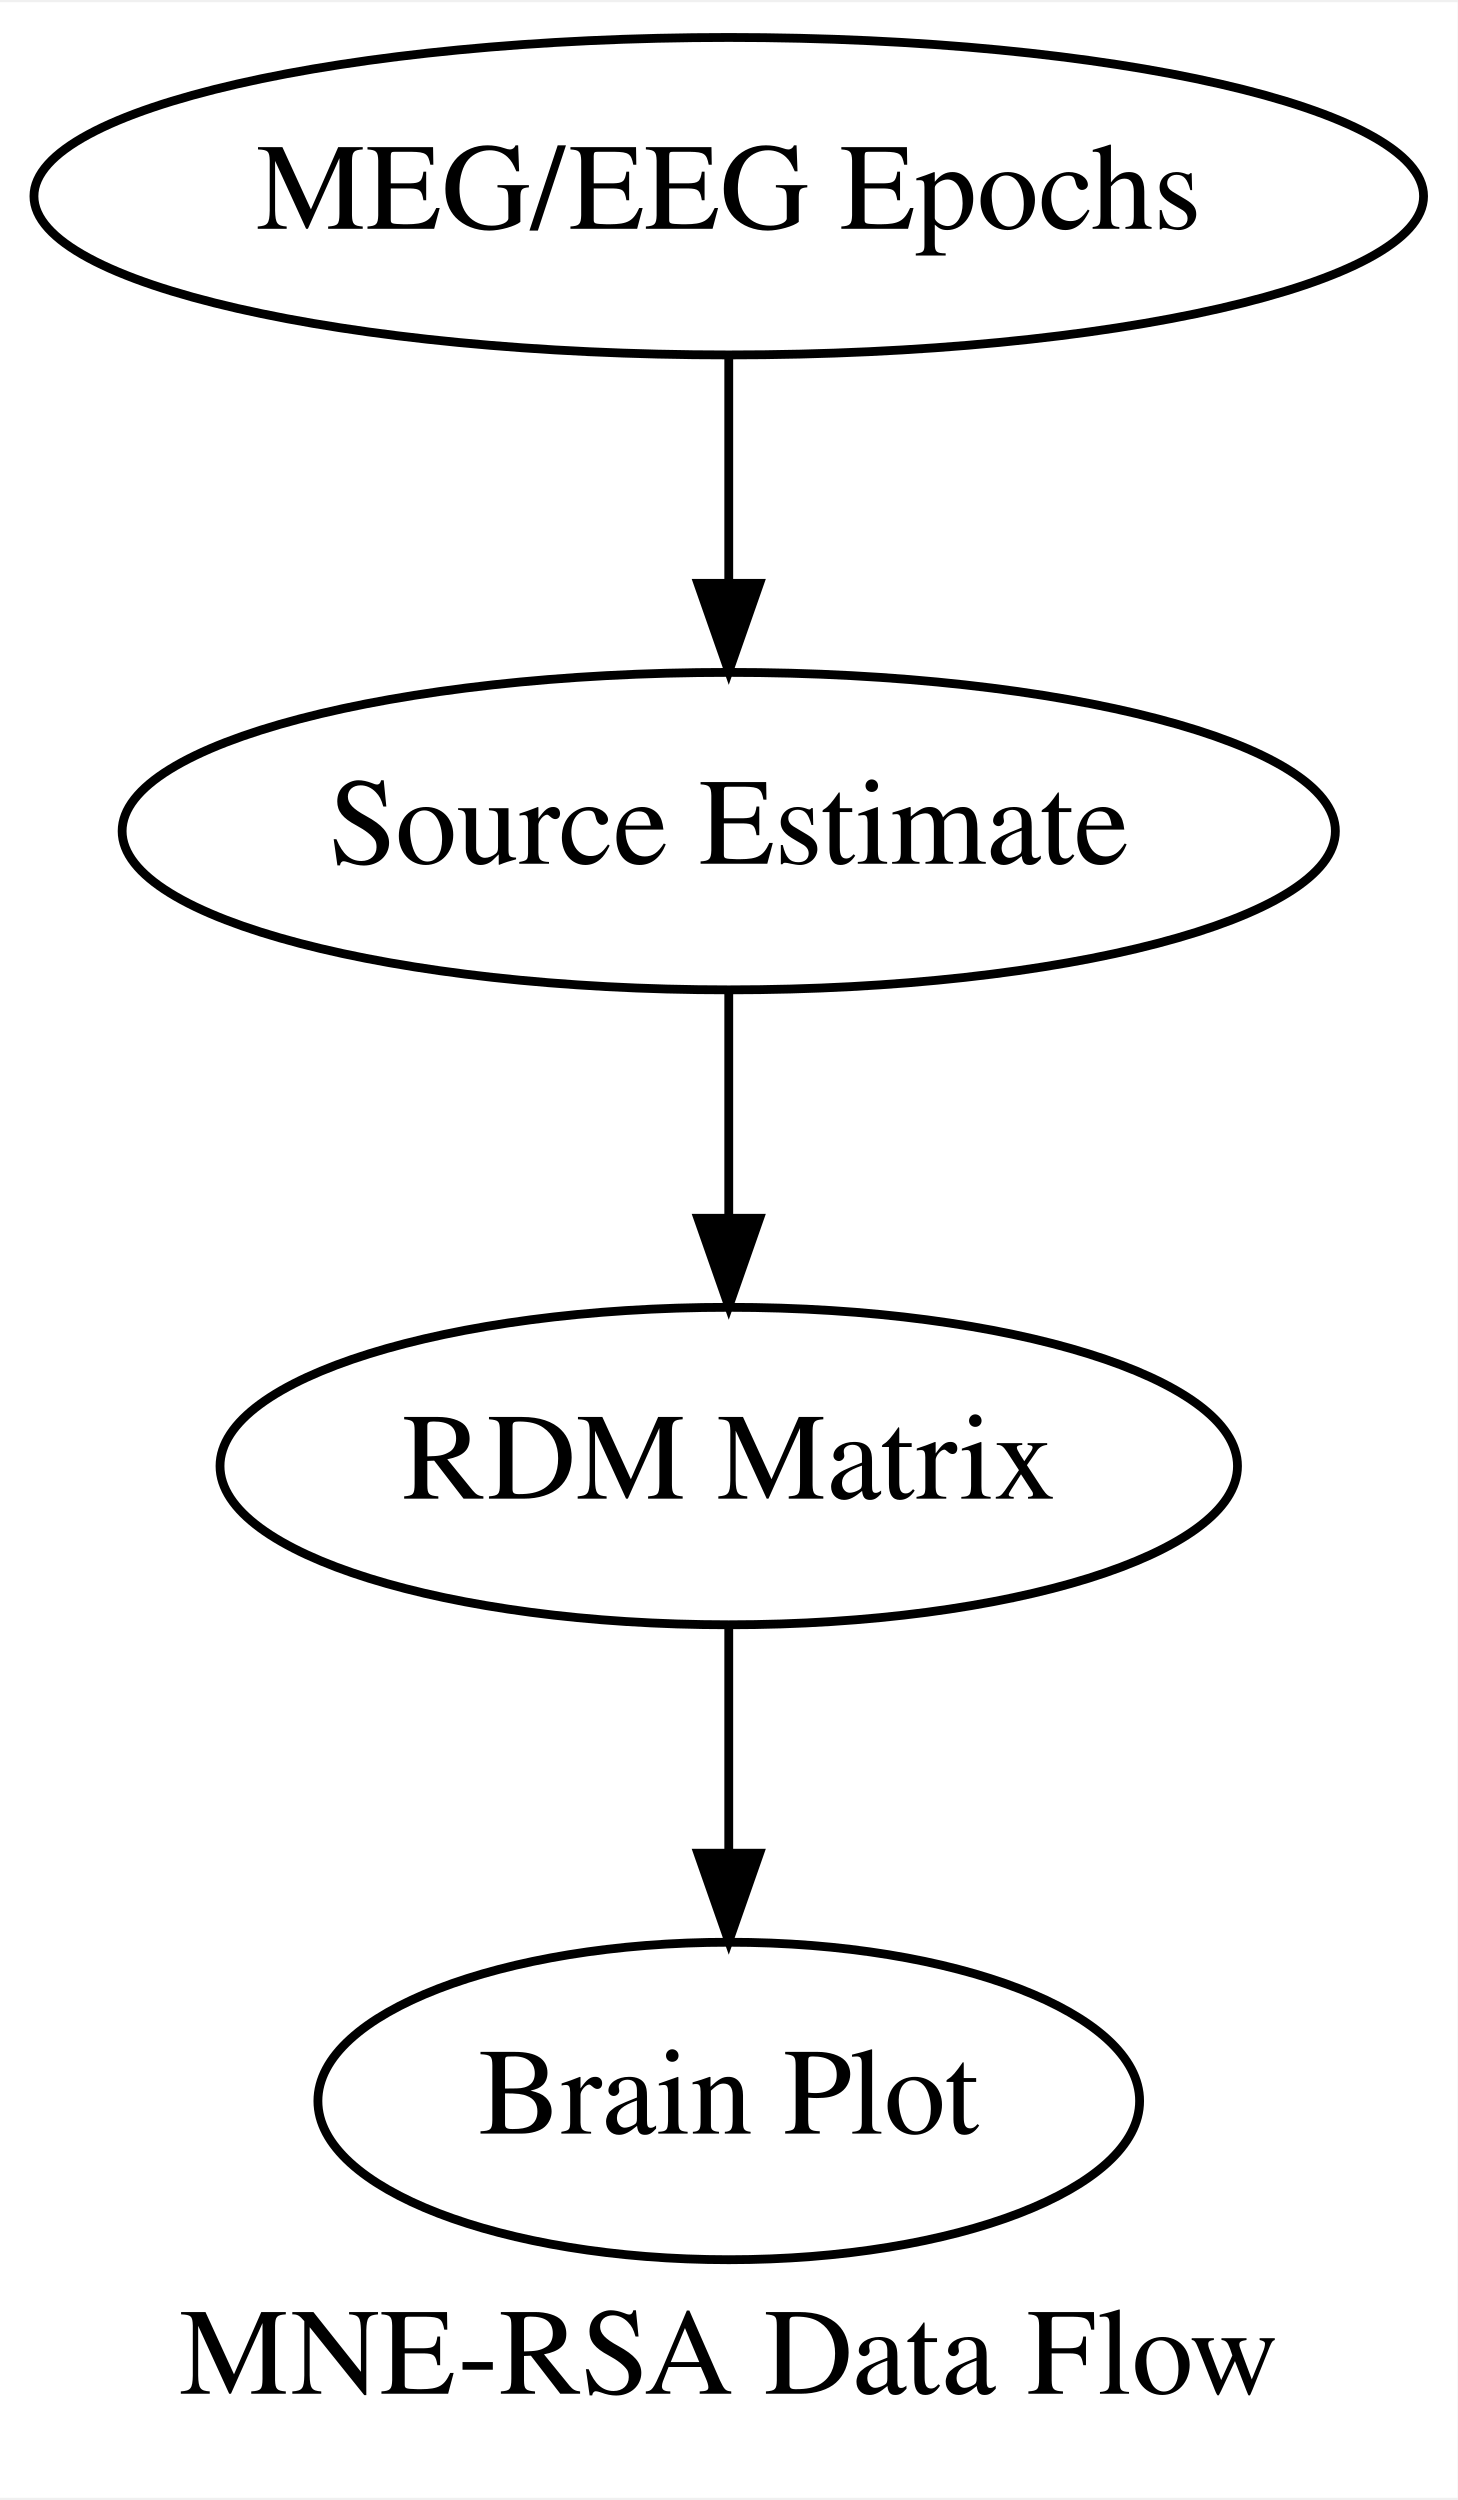
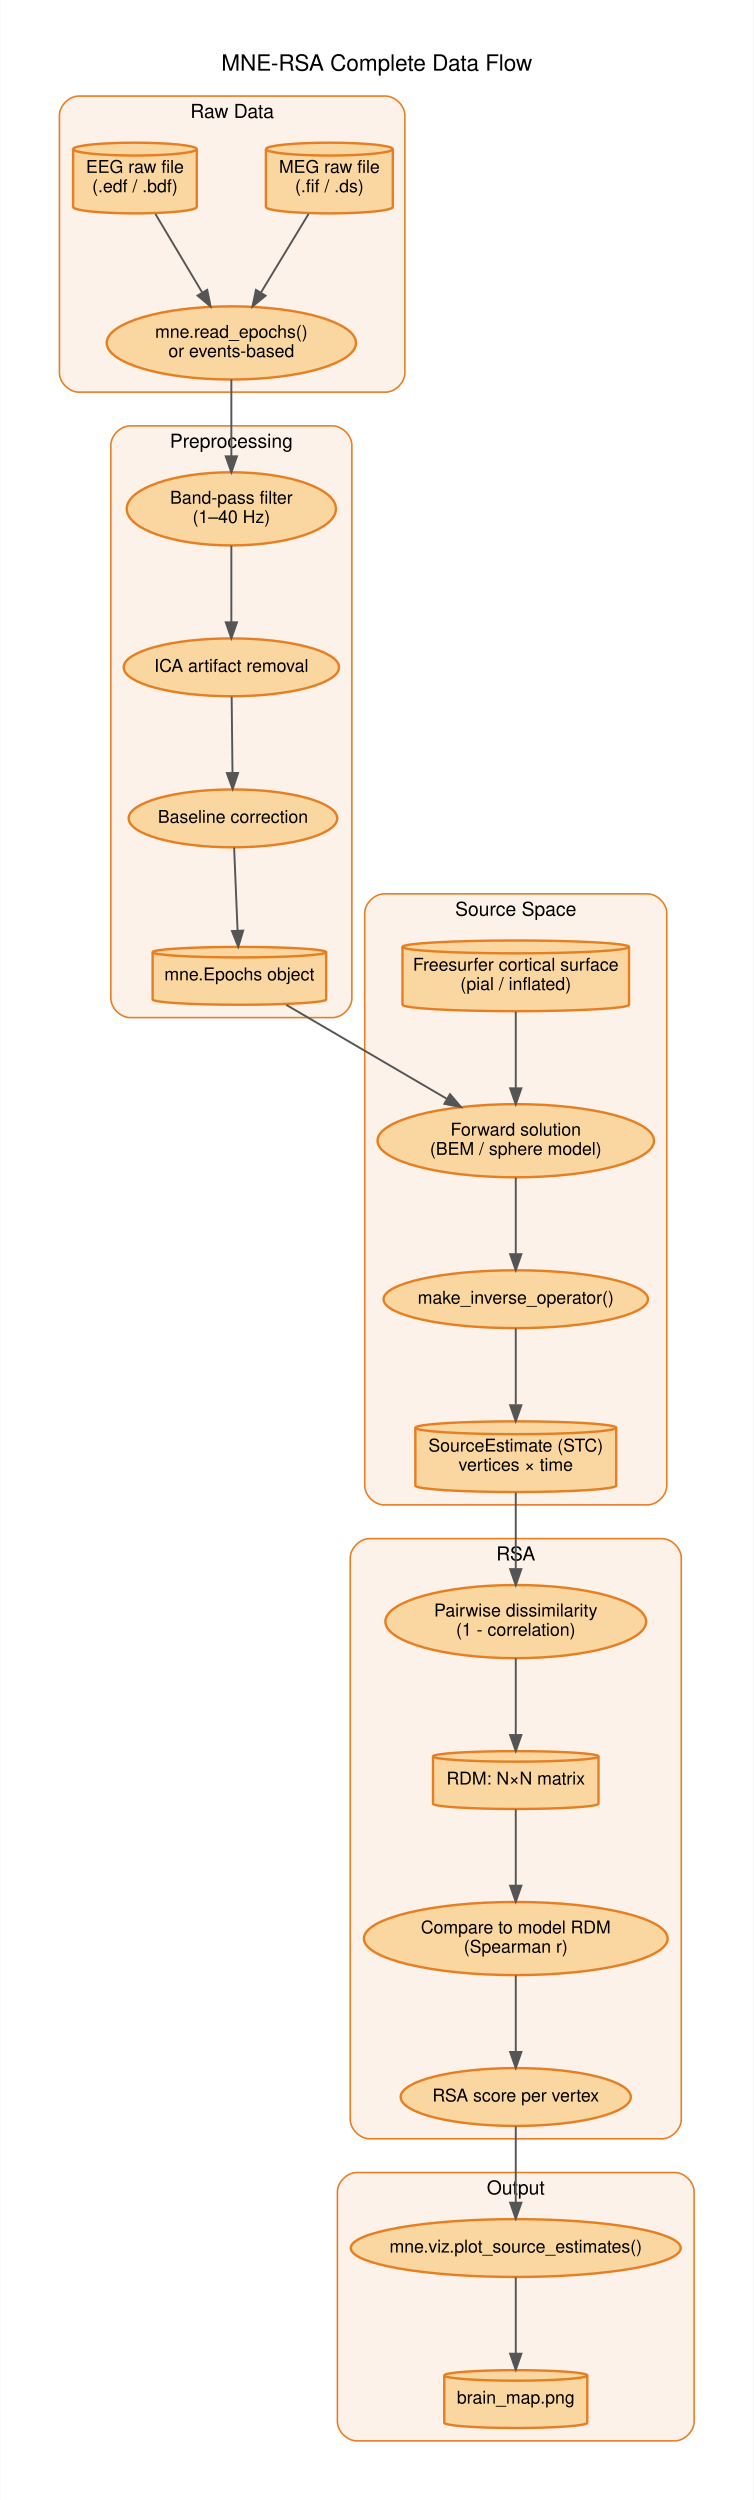
- <svg xmlns="http://www.w3.org/2000/svg" width="165pt" height="283pt" viewBox="0.00 0.00 165.29 283.00">
-   <g id="graph0" class="graph" transform="scale(1 1) rotate(0) translate(4 279)">
-     <polygon fill="white" stroke="transparent" points="-4,4 -4,-279 161.29,-279 161.29,4 -4,4" />
-     <text text-anchor="middle" x="78.64" y="-7.8" font-family="Times,serif" font-size="14.00">MNE-RSA Data Flow</text>
+ <svg xmlns="http://www.w3.org/2000/svg" width="469pt" height="1556pt" viewBox="0.00 0.00 468.60 1555.87">
+   <g id="graph0" class="graph" transform="scale(1 1) rotate(0) translate(28.8 1527.07)">
+     <polygon fill="#ffffff" stroke="transparent" points="-28.8,28.8 -28.8,-1527.07 439.8,-1527.07 439.8,28.8 -28.8,28.8" />
+     <text text-anchor="middle" x="205.5" y="-1483.07" font-family="Helvetica,Arial,sans-serif" font-size="14.00">MNE-RSA Complete Data Flow</text>
+     <g id="clust1" class="cluster">
+       <path fill="#fdf2e9" stroke="#e67e22" d="M20,-1283.02C20,-1283.02 211,-1283.02 211,-1283.02 217,-1283.02 223,-1289.02 223,-1295.02 223,-1295.02 223,-1455.27 223,-1455.27 223,-1461.27 217,-1467.27 211,-1467.27 211,-1467.27 20,-1467.27 20,-1467.27 14,-1467.27 8,-1461.27 8,-1455.27 8,-1455.27 8,-1295.02 8,-1295.02 8,-1289.02 14,-1283.02 20,-1283.02" />
+       <text text-anchor="middle" x="115.5" y="-1453.67" font-family="Helvetica,Arial,sans-serif" font-size="12.00">Raw Data</text>
+     </g>
+     <g id="clust2" class="cluster">
+       <path fill="#fdf2e9" stroke="#e67e22" d="M52,-893.76C52,-893.76 178,-893.76 178,-893.76 184,-893.76 190,-899.76 190,-905.76 190,-905.76 190,-1250.02 190,-1250.02 190,-1256.02 184,-1262.02 178,-1262.02 178,-1262.02 52,-1262.02 52,-1262.02 46,-1262.02 40,-1256.02 40,-1250.02 40,-1250.02 40,-905.76 40,-905.76 40,-899.76 46,-893.76 52,-893.76" />
+       <text text-anchor="middle" x="115" y="-1248.42" font-family="Helvetica,Arial,sans-serif" font-size="12.00">Preprocessing</text>
+     </g>
+     <g id="clust3" class="cluster">
+       <path fill="#fdf2e9" stroke="#e67e22" d="M210,-590.51C210,-590.51 374,-590.51 374,-590.51 380,-590.51 386,-596.51 386,-602.51 386,-602.51 386,-958.76 386,-958.76 386,-964.76 380,-970.76 374,-970.76 374,-970.76 210,-970.76 210,-970.76 204,-970.76 198,-964.76 198,-958.76 198,-958.76 198,-602.51 198,-602.51 198,-596.51 204,-590.51 210,-590.51" />
+       <text text-anchor="middle" x="292" y="-957.16" font-family="Helvetica,Arial,sans-serif" font-size="12.00">Source Space</text>
+     </g>
+     <g id="clust4" class="cluster">
+       <path fill="#fdf2e9" stroke="#e67e22" d="M201,-196C201,-196 383,-196 383,-196 389,-196 395,-202 395,-208 395,-208 395,-557.51 395,-557.51 395,-563.51 389,-569.51 383,-569.51 383,-569.51 201,-569.51 201,-569.51 195,-569.51 189,-563.51 189,-557.51 189,-557.51 189,-208 189,-208 189,-202 195,-196 201,-196" />
+       <text text-anchor="middle" x="292" y="-555.91" font-family="Helvetica,Arial,sans-serif" font-size="12.00">RSA</text>
+     </g>
+     <g id="clust5" class="cluster">
+       <path fill="#fdf2e9" stroke="#e67e22" d="M193,-8C193,-8 391,-8 391,-8 397,-8 403,-14 403,-20 403,-20 403,-163 403,-163 403,-169 397,-175 391,-175 391,-175 193,-175 193,-175 187,-175 181,-169 181,-163 181,-163 181,-20 181,-20 181,-14 187,-8 193,-8" />
+       <text text-anchor="middle" x="292" y="-161.4" font-family="Helvetica,Arial,sans-serif" font-size="12.00">Output</text>
+     </g>
    <g id="node1" class="node">
-       <ellipse fill="none" stroke="black" cx="78.64" cy="-257" rx="78.79" ry="18" />
-       <text text-anchor="middle" x="78.64" y="-253.3" font-family="Times,serif" font-size="14.00">MEG/EEG Epochs</text>
+       <path fill="#fad7a0" stroke="#e67e22" stroke-width="1.5" d="M215.5,-1434.27C215.5,-1436.48 197.8,-1438.27 176,-1438.27 154.2,-1438.27 136.5,-1436.48 136.5,-1434.27 136.5,-1434.27 136.5,-1398.27 136.5,-1398.27 136.5,-1396.07 154.2,-1394.27 176,-1394.27 197.8,-1394.27 215.5,-1396.07 215.5,-1398.27 215.5,-1398.27 215.5,-1434.27 215.5,-1434.27" />
+       <path fill="none" stroke="#e67e22" stroke-width="1.5" d="M215.5,-1434.27C215.5,-1432.07 197.8,-1430.27 176,-1430.27 154.2,-1430.27 136.5,-1432.07 136.5,-1434.27" />
+       <text text-anchor="middle" x="176" y="-1419.47" font-family="Helvetica,Arial,sans-serif" font-size="11.00">MEG raw file</text>
+       <text text-anchor="middle" x="176" y="-1407.47" font-family="Helvetica,Arial,sans-serif" font-size="11.00">(.fif / .ds)</text>
+     </g>
+     <g id="node3" class="node">
+       <ellipse fill="#fad7a0" stroke="#e67e22" stroke-width="1.5" cx="115" cy="-1313.65" rx="77.56" ry="22.76" />
+       <text text-anchor="middle" x="115" y="-1316.85" font-family="Helvetica,Arial,sans-serif" font-size="11.00">mne.read_epochs()</text>
+       <text text-anchor="middle" x="115" y="-1304.85" font-family="Helvetica,Arial,sans-serif" font-size="11.00">or events-based</text>
+     </g>
+     <g id="edge1" class="edge">
+       <path fill="none" stroke="#555555" stroke-width="1.2" d="M163.06,-1393.93C154.47,-1379.75 143.05,-1360.92 133.5,-1345.16" />
+       <polygon fill="#555555" stroke="#555555" stroke-width="1.2" points="136.31,-1343.04 128.13,-1336.3 130.32,-1346.67 136.31,-1343.04" />
    </g>
    <g id="node2" class="node">
-       <ellipse fill="none" stroke="black" cx="78.64" cy="-185" rx="68.79" ry="18" />
-       <text text-anchor="middle" x="78.64" y="-181.3" font-family="Times,serif" font-size="14.00">Source Estimate</text>
-     </g>
-     <g id="edge1" class="edge">
-       <path fill="none" stroke="black" d="M78.64,-238.7C78.64,-230.98 78.64,-221.71 78.64,-213.11" />
-       <polygon fill="black" stroke="black" points="82.14,-213.1 78.64,-203.1 75.14,-213.1 82.14,-213.1" />
-     </g>
-     <g id="node3" class="node">
-       <ellipse fill="none" stroke="black" cx="78.64" cy="-113" rx="57.69" ry="18" />
-       <text text-anchor="middle" x="78.64" y="-109.3" font-family="Times,serif" font-size="14.00">RDM Matrix</text>
+       <path fill="#fad7a0" stroke="#e67e22" stroke-width="1.5" d="M93.5,-1434.27C93.5,-1436.48 76.24,-1438.27 55,-1438.27 33.76,-1438.27 16.5,-1436.48 16.5,-1434.27 16.5,-1434.27 16.5,-1398.27 16.5,-1398.27 16.5,-1396.07 33.76,-1394.27 55,-1394.27 76.24,-1394.27 93.5,-1396.07 93.5,-1398.27 93.5,-1398.27 93.5,-1434.27 93.5,-1434.27" />
+       <path fill="none" stroke="#e67e22" stroke-width="1.5" d="M93.5,-1434.27C93.5,-1432.07 76.24,-1430.27 55,-1430.27 33.76,-1430.27 16.5,-1432.07 16.5,-1434.27" />
+       <text text-anchor="middle" x="55" y="-1419.47" font-family="Helvetica,Arial,sans-serif" font-size="11.00">EEG raw file</text>
+       <text text-anchor="middle" x="55" y="-1407.47" font-family="Helvetica,Arial,sans-serif" font-size="11.00">(.edf / .bdf)</text>
    </g>
    <g id="edge2" class="edge">
-       <path fill="none" stroke="black" d="M78.64,-166.7C78.64,-158.98 78.64,-149.71 78.64,-141.11" />
-       <polygon fill="black" stroke="black" points="82.14,-141.1 78.64,-131.1 75.14,-141.1 82.14,-141.1" />
+       <path fill="none" stroke="#555555" stroke-width="1.2" d="M67.72,-1393.93C76.18,-1379.75 87.41,-1360.92 96.8,-1345.16" />
+       <polygon fill="#555555" stroke="#555555" stroke-width="1.2" points="99.97,-1346.68 102.09,-1336.3 93.96,-1343.1 99.97,-1346.68" />
    </g>
    <g id="node4" class="node">
-       <ellipse fill="none" stroke="black" cx="78.64" cy="-41" rx="46.59" ry="18" />
-       <text text-anchor="middle" x="78.64" y="-37.3" font-family="Times,serif" font-size="14.00">Brain Plot</text>
+       <ellipse fill="#fad7a0" stroke="#e67e22" stroke-width="1.5" cx="115" cy="-1210.39" rx="65.11" ry="22.76" />
+       <text text-anchor="middle" x="115" y="-1213.59" font-family="Helvetica,Arial,sans-serif" font-size="11.00">Band-pass filter</text>
+       <text text-anchor="middle" x="115" y="-1201.59" font-family="Helvetica,Arial,sans-serif" font-size="11.00">(1–40 Hz)</text>
+     </g>
+     <g id="edge13" class="edge">
+       <path fill="none" stroke="#555555" stroke-width="1.2" d="M115,-1290.93C115,-1277.04 115,-1258.8 115,-1243.29" />
+       <polygon fill="#555555" stroke="#555555" stroke-width="1.2" points="118.5,-1243.08 115,-1233.08 111.5,-1243.08 118.5,-1243.08" />
+     </g>
+     <g id="node5" class="node">
+       <ellipse fill="#fad7a0" stroke="#e67e22" stroke-width="1.5" cx="115" cy="-1111.76" rx="67" ry="18" />
+       <text text-anchor="middle" x="115" y="-1108.96" font-family="Helvetica,Arial,sans-serif" font-size="11.00">ICA artifact removal</text>
    </g>
    <g id="edge3" class="edge">
-       <path fill="none" stroke="black" d="M78.64,-94.7C78.64,-86.98 78.64,-77.71 78.64,-69.11" />
-       <polygon fill="black" stroke="black" points="82.14,-69.1 78.64,-59.1 75.14,-69.1 82.14,-69.1" />
+       <path fill="none" stroke="#555555" stroke-width="1.2" d="M115,-1187.47C115,-1173.4 115,-1155.02 115,-1140.02" />
+       <polygon fill="#555555" stroke="#555555" stroke-width="1.2" points="118.5,-1139.79 115,-1129.79 111.5,-1139.79 118.5,-1139.79" />
+     </g>
+     <g id="node6" class="node">
+       <ellipse fill="#fad7a0" stroke="#e67e22" stroke-width="1.5" cx="116" cy="-1017.76" rx="64.89" ry="18" />
+       <text text-anchor="middle" x="116" y="-1014.96" font-family="Helvetica,Arial,sans-serif" font-size="11.00">Baseline correction</text>
+     </g>
+     <g id="edge4" class="edge">
+       <path fill="none" stroke="#555555" stroke-width="1.2" d="M115.19,-1093.46C115.33,-1080.22 115.53,-1061.71 115.7,-1046.43" />
+       <polygon fill="#555555" stroke="#555555" stroke-width="1.2" points="119.2,-1046.03 115.81,-1035.99 112.2,-1045.95 119.2,-1046.03" />
+     </g>
+     <g id="node7" class="node">
+       <path fill="#fad7a0" stroke="#e67e22" stroke-width="1.5" d="M174,-934.49C174,-936.3 149.8,-937.76 120,-937.76 90.2,-937.76 66,-936.3 66,-934.49 66,-934.49 66,-905.04 66,-905.04 66,-903.23 90.2,-901.76 120,-901.76 149.8,-901.76 174,-903.23 174,-905.04 174,-905.04 174,-934.49 174,-934.49" />
+       <path fill="none" stroke="#e67e22" stroke-width="1.5" d="M174,-934.49C174,-932.69 149.8,-931.22 120,-931.22 90.2,-931.22 66,-932.69 66,-934.49" />
+       <text text-anchor="middle" x="120" y="-916.96" font-family="Helvetica,Arial,sans-serif" font-size="11.00">mne.Epochs object</text>
+     </g>
+     <g id="edge5" class="edge">
+       <path fill="none" stroke="#555555" stroke-width="1.2" d="M116.72,-999.6C117.31,-985.27 118.17,-964.57 118.87,-947.98" />
+       <polygon fill="#555555" stroke="#555555" stroke-width="1.2" points="122.37,-947.92 119.29,-937.78 115.38,-947.62 122.37,-947.92" />
+     </g>
+     <g id="node9" class="node">
+       <ellipse fill="#fad7a0" stroke="#e67e22" stroke-width="1.5" cx="292" cy="-817.14" rx="86.03" ry="22.76" />
+       <text text-anchor="middle" x="292" y="-820.34" font-family="Helvetica,Arial,sans-serif" font-size="11.00">Forward solution</text>
+       <text text-anchor="middle" x="292" y="-808.34" font-family="Helvetica,Arial,sans-serif" font-size="11.00">(BEM / sphere model)</text>
+     </g>
+     <g id="edge14" class="edge">
+       <path fill="none" stroke="#555555" stroke-width="1.2" d="M149.18,-901.69C176.57,-885.67 217.88,-861.5 249.04,-843.27" />
+       <polygon fill="#555555" stroke="#555555" stroke-width="1.2" points="251.08,-846.13 257.94,-838.06 247.55,-840.09 251.08,-846.13" />
+     </g>
+     <g id="node8" class="node">
+       <path fill="#fad7a0" stroke="#e67e22" stroke-width="1.5" d="M362.5,-937.76C362.5,-939.97 330.9,-941.76 292,-941.76 253.1,-941.76 221.5,-939.97 221.5,-937.76 221.5,-937.76 221.5,-901.76 221.5,-901.76 221.5,-899.56 253.1,-897.76 292,-897.76 330.9,-897.76 362.5,-899.56 362.5,-901.76 362.5,-901.76 362.5,-937.76 362.5,-937.76" />
+       <path fill="none" stroke="#e67e22" stroke-width="1.5" d="M362.5,-937.76C362.5,-935.56 330.9,-933.76 292,-933.76 253.1,-933.76 221.5,-935.56 221.5,-937.76" />
+       <text text-anchor="middle" x="292" y="-922.96" font-family="Helvetica,Arial,sans-serif" font-size="11.00">Freesurfer cortical surface</text>
+       <text text-anchor="middle" x="292" y="-910.96" font-family="Helvetica,Arial,sans-serif" font-size="11.00">(pial / inflated)</text>
+     </g>
+     <g id="edge6" class="edge">
+       <path fill="none" stroke="#555555" stroke-width="1.2" d="M292,-897.42C292,-883.64 292,-865.46 292,-849.99" />
+       <polygon fill="#555555" stroke="#555555" stroke-width="1.2" points="295.5,-849.79 292,-839.79 288.5,-849.79 295.5,-849.79" />
+     </g>
+     <g id="node10" class="node">
+       <ellipse fill="#fad7a0" stroke="#e67e22" stroke-width="1.5" cx="292" cy="-718.51" rx="82.27" ry="18" />
+       <text text-anchor="middle" x="292" y="-715.71" font-family="Helvetica,Arial,sans-serif" font-size="11.00">make_inverse_operator()</text>
+     </g>
+     <g id="edge7" class="edge">
+       <path fill="none" stroke="#555555" stroke-width="1.2" d="M292,-794.21C292,-780.14 292,-761.77 292,-746.76" />
+       <polygon fill="#555555" stroke="#555555" stroke-width="1.2" points="295.5,-746.54 292,-736.54 288.5,-746.54 295.5,-746.54" />
+     </g>
+     <g id="node11" class="node">
+       <path fill="#fad7a0" stroke="#e67e22" stroke-width="1.5" d="M354.5,-638.51C354.5,-640.72 326.49,-642.51 292,-642.51 257.51,-642.51 229.5,-640.72 229.5,-638.51 229.5,-638.51 229.5,-602.51 229.5,-602.51 229.5,-600.3 257.51,-598.51 292,-598.51 326.49,-598.51 354.5,-600.3 354.5,-602.51 354.5,-602.51 354.5,-638.51 354.5,-638.51" />
+       <path fill="none" stroke="#e67e22" stroke-width="1.5" d="M354.5,-638.51C354.5,-636.3 326.49,-634.51 292,-634.51 257.51,-634.51 229.5,-636.3 229.5,-638.51" />
+       <text text-anchor="middle" x="292" y="-623.71" font-family="Helvetica,Arial,sans-serif" font-size="11.00">SourceEstimate (STC)</text>
+       <text text-anchor="middle" x="292" y="-611.71" font-family="Helvetica,Arial,sans-serif" font-size="11.00">vertices × time</text>
+     </g>
+     <g id="edge8" class="edge">
+       <path fill="none" stroke="#555555" stroke-width="1.2" d="M292,-700.35C292,-687.2 292,-668.7 292,-652.93" />
+       <polygon fill="#555555" stroke="#555555" stroke-width="1.2" points="295.5,-652.54 292,-642.54 288.5,-652.54 295.5,-652.54" />
+     </g>
+     <g id="node12" class="node">
+       <ellipse fill="#fad7a0" stroke="#e67e22" stroke-width="1.5" cx="292" cy="-517.88" rx="81.13" ry="22.76" />
+       <text text-anchor="middle" x="292" y="-521.08" font-family="Helvetica,Arial,sans-serif" font-size="11.00">Pairwise dissimilarity</text>
+       <text text-anchor="middle" x="292" y="-509.08" font-family="Helvetica,Arial,sans-serif" font-size="11.00">(1 - correlation)</text>
+     </g>
+     <g id="edge15" class="edge">
+       <path fill="none" stroke="#555555" stroke-width="1.2" d="M292,-598.17C292,-584.39 292,-566.21 292,-550.73" />
+       <polygon fill="#555555" stroke="#555555" stroke-width="1.2" points="295.5,-550.54 292,-540.54 288.5,-550.54 295.5,-550.54" />
+     </g>
+     <g id="node13" class="node">
+       <path fill="#fad7a0" stroke="#e67e22" stroke-width="1.5" d="M343.5,-433.98C343.5,-435.79 320.42,-437.25 292,-437.25 263.58,-437.25 240.5,-435.79 240.5,-433.98 240.5,-433.98 240.5,-404.53 240.5,-404.53 240.5,-402.72 263.58,-401.25 292,-401.25 320.42,-401.25 343.5,-402.72 343.5,-404.53 343.5,-404.53 343.5,-433.98 343.5,-433.98" />
+       <path fill="none" stroke="#e67e22" stroke-width="1.5" d="M343.5,-433.98C343.5,-432.18 320.42,-430.71 292,-430.71 263.58,-430.71 240.5,-432.18 240.5,-433.98" />
+       <text text-anchor="middle" x="292" y="-416.45" font-family="Helvetica,Arial,sans-serif" font-size="11.00">RDM: N×N matrix</text>
+     </g>
+     <g id="edge9" class="edge">
+       <path fill="none" stroke="#555555" stroke-width="1.2" d="M292,-494.96C292,-480.89 292,-462.51 292,-447.51" />
+       <polygon fill="#555555" stroke="#555555" stroke-width="1.2" points="295.5,-447.28 292,-437.28 288.5,-447.28 295.5,-447.28" />
+     </g>
+     <g id="node14" class="node">
+       <ellipse fill="#fad7a0" stroke="#e67e22" stroke-width="1.5" cx="292" cy="-320.63" rx="94.51" ry="22.76" />
+       <text text-anchor="middle" x="292" y="-323.83" font-family="Helvetica,Arial,sans-serif" font-size="11.00">Compare to model RDM</text>
+       <text text-anchor="middle" x="292" y="-311.83" font-family="Helvetica,Arial,sans-serif" font-size="11.00">(Spearman r)</text>
+     </g>
+     <g id="edge10" class="edge">
+       <path fill="none" stroke="#555555" stroke-width="1.2" d="M292,-400.98C292,-387.92 292,-369.63 292,-353.89" />
+       <polygon fill="#555555" stroke="#555555" stroke-width="1.2" points="295.5,-353.5 292,-343.5 288.5,-353.5 295.5,-353.5" />
+     </g>
+     <g id="node15" class="node">
+       <ellipse fill="#fad7a0" stroke="#e67e22" stroke-width="1.5" cx="292" cy="-222" rx="71.62" ry="18" />
+       <text text-anchor="middle" x="292" y="-219.2" font-family="Helvetica,Arial,sans-serif" font-size="11.00">RSA score per vertex</text>
+     </g>
+     <g id="edge11" class="edge">
+       <path fill="none" stroke="#555555" stroke-width="1.2" d="M292,-297.7C292,-283.63 292,-265.26 292,-250.25" />
+       <polygon fill="#555555" stroke="#555555" stroke-width="1.2" points="295.5,-250.03 292,-240.03 288.5,-250.03 295.5,-250.03" />
+     </g>
+     <g id="node16" class="node">
+       <ellipse fill="#fad7a0" stroke="#e67e22" stroke-width="1.5" cx="292" cy="-128" rx="102.66" ry="18" />
+       <text text-anchor="middle" x="292" y="-125.2" font-family="Helvetica,Arial,sans-serif" font-size="11.00">mne.viz.plot_source_estimates()</text>
+     </g>
+     <g id="edge16" class="edge">
+       <path fill="none" stroke="#555555" stroke-width="1.2" d="M292,-203.7C292,-190.46 292,-171.95 292,-156.66" />
+       <polygon fill="#555555" stroke="#555555" stroke-width="1.2" points="295.5,-156.23 292,-146.23 288.5,-156.23 295.5,-156.23" />
+     </g>
+     <g id="node17" class="node">
+       <path fill="#fad7a0" stroke="#e67e22" stroke-width="1.5" d="M336.5,-48.73C336.5,-50.53 316.55,-52 292,-52 267.45,-52 247.5,-50.53 247.5,-48.73 247.5,-48.73 247.5,-19.27 247.5,-19.27 247.5,-17.47 267.45,-16 292,-16 316.55,-16 336.5,-17.47 336.5,-19.27 336.5,-19.27 336.5,-48.73 336.5,-48.73" />
+       <path fill="none" stroke="#e67e22" stroke-width="1.5" d="M336.5,-48.73C336.5,-46.92 316.55,-45.45 292,-45.45 267.45,-45.45 247.5,-46.92 247.5,-48.73" />
+       <text text-anchor="middle" x="292" y="-31.2" font-family="Helvetica,Arial,sans-serif" font-size="11.00">brain_map.png</text>
+     </g>
+     <g id="edge12" class="edge">
+       <path fill="none" stroke="#555555" stroke-width="1.2" d="M292,-109.7C292,-96.46 292,-77.95 292,-62.66" />
+       <polygon fill="#555555" stroke="#555555" stroke-width="1.2" points="295.5,-62.23 292,-52.23 288.5,-62.23 295.5,-62.23" />
    </g>
  </g>
</svg>
